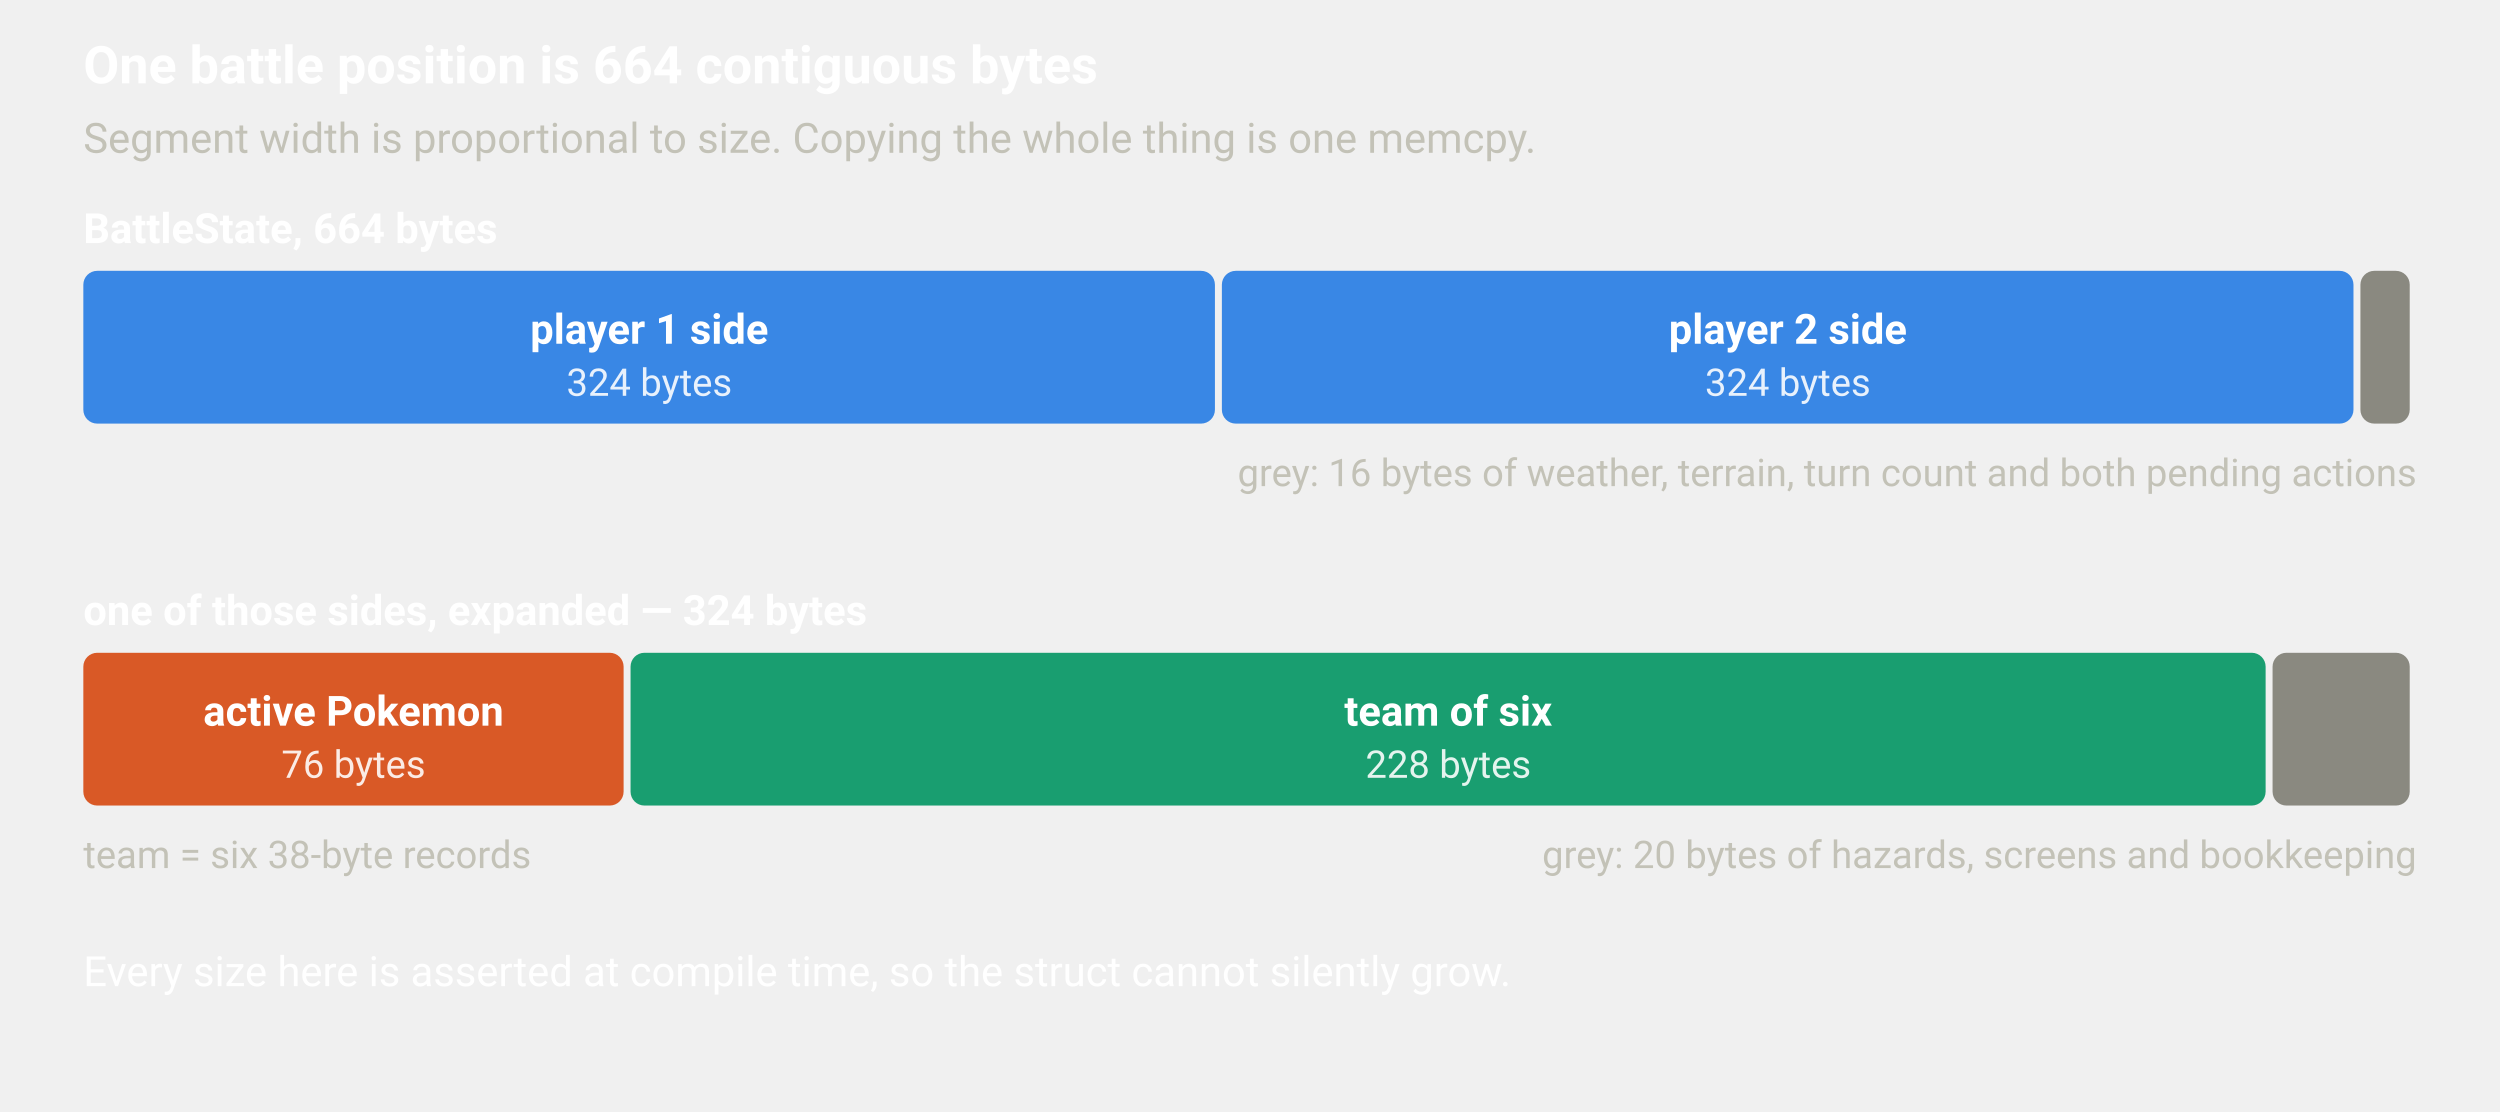
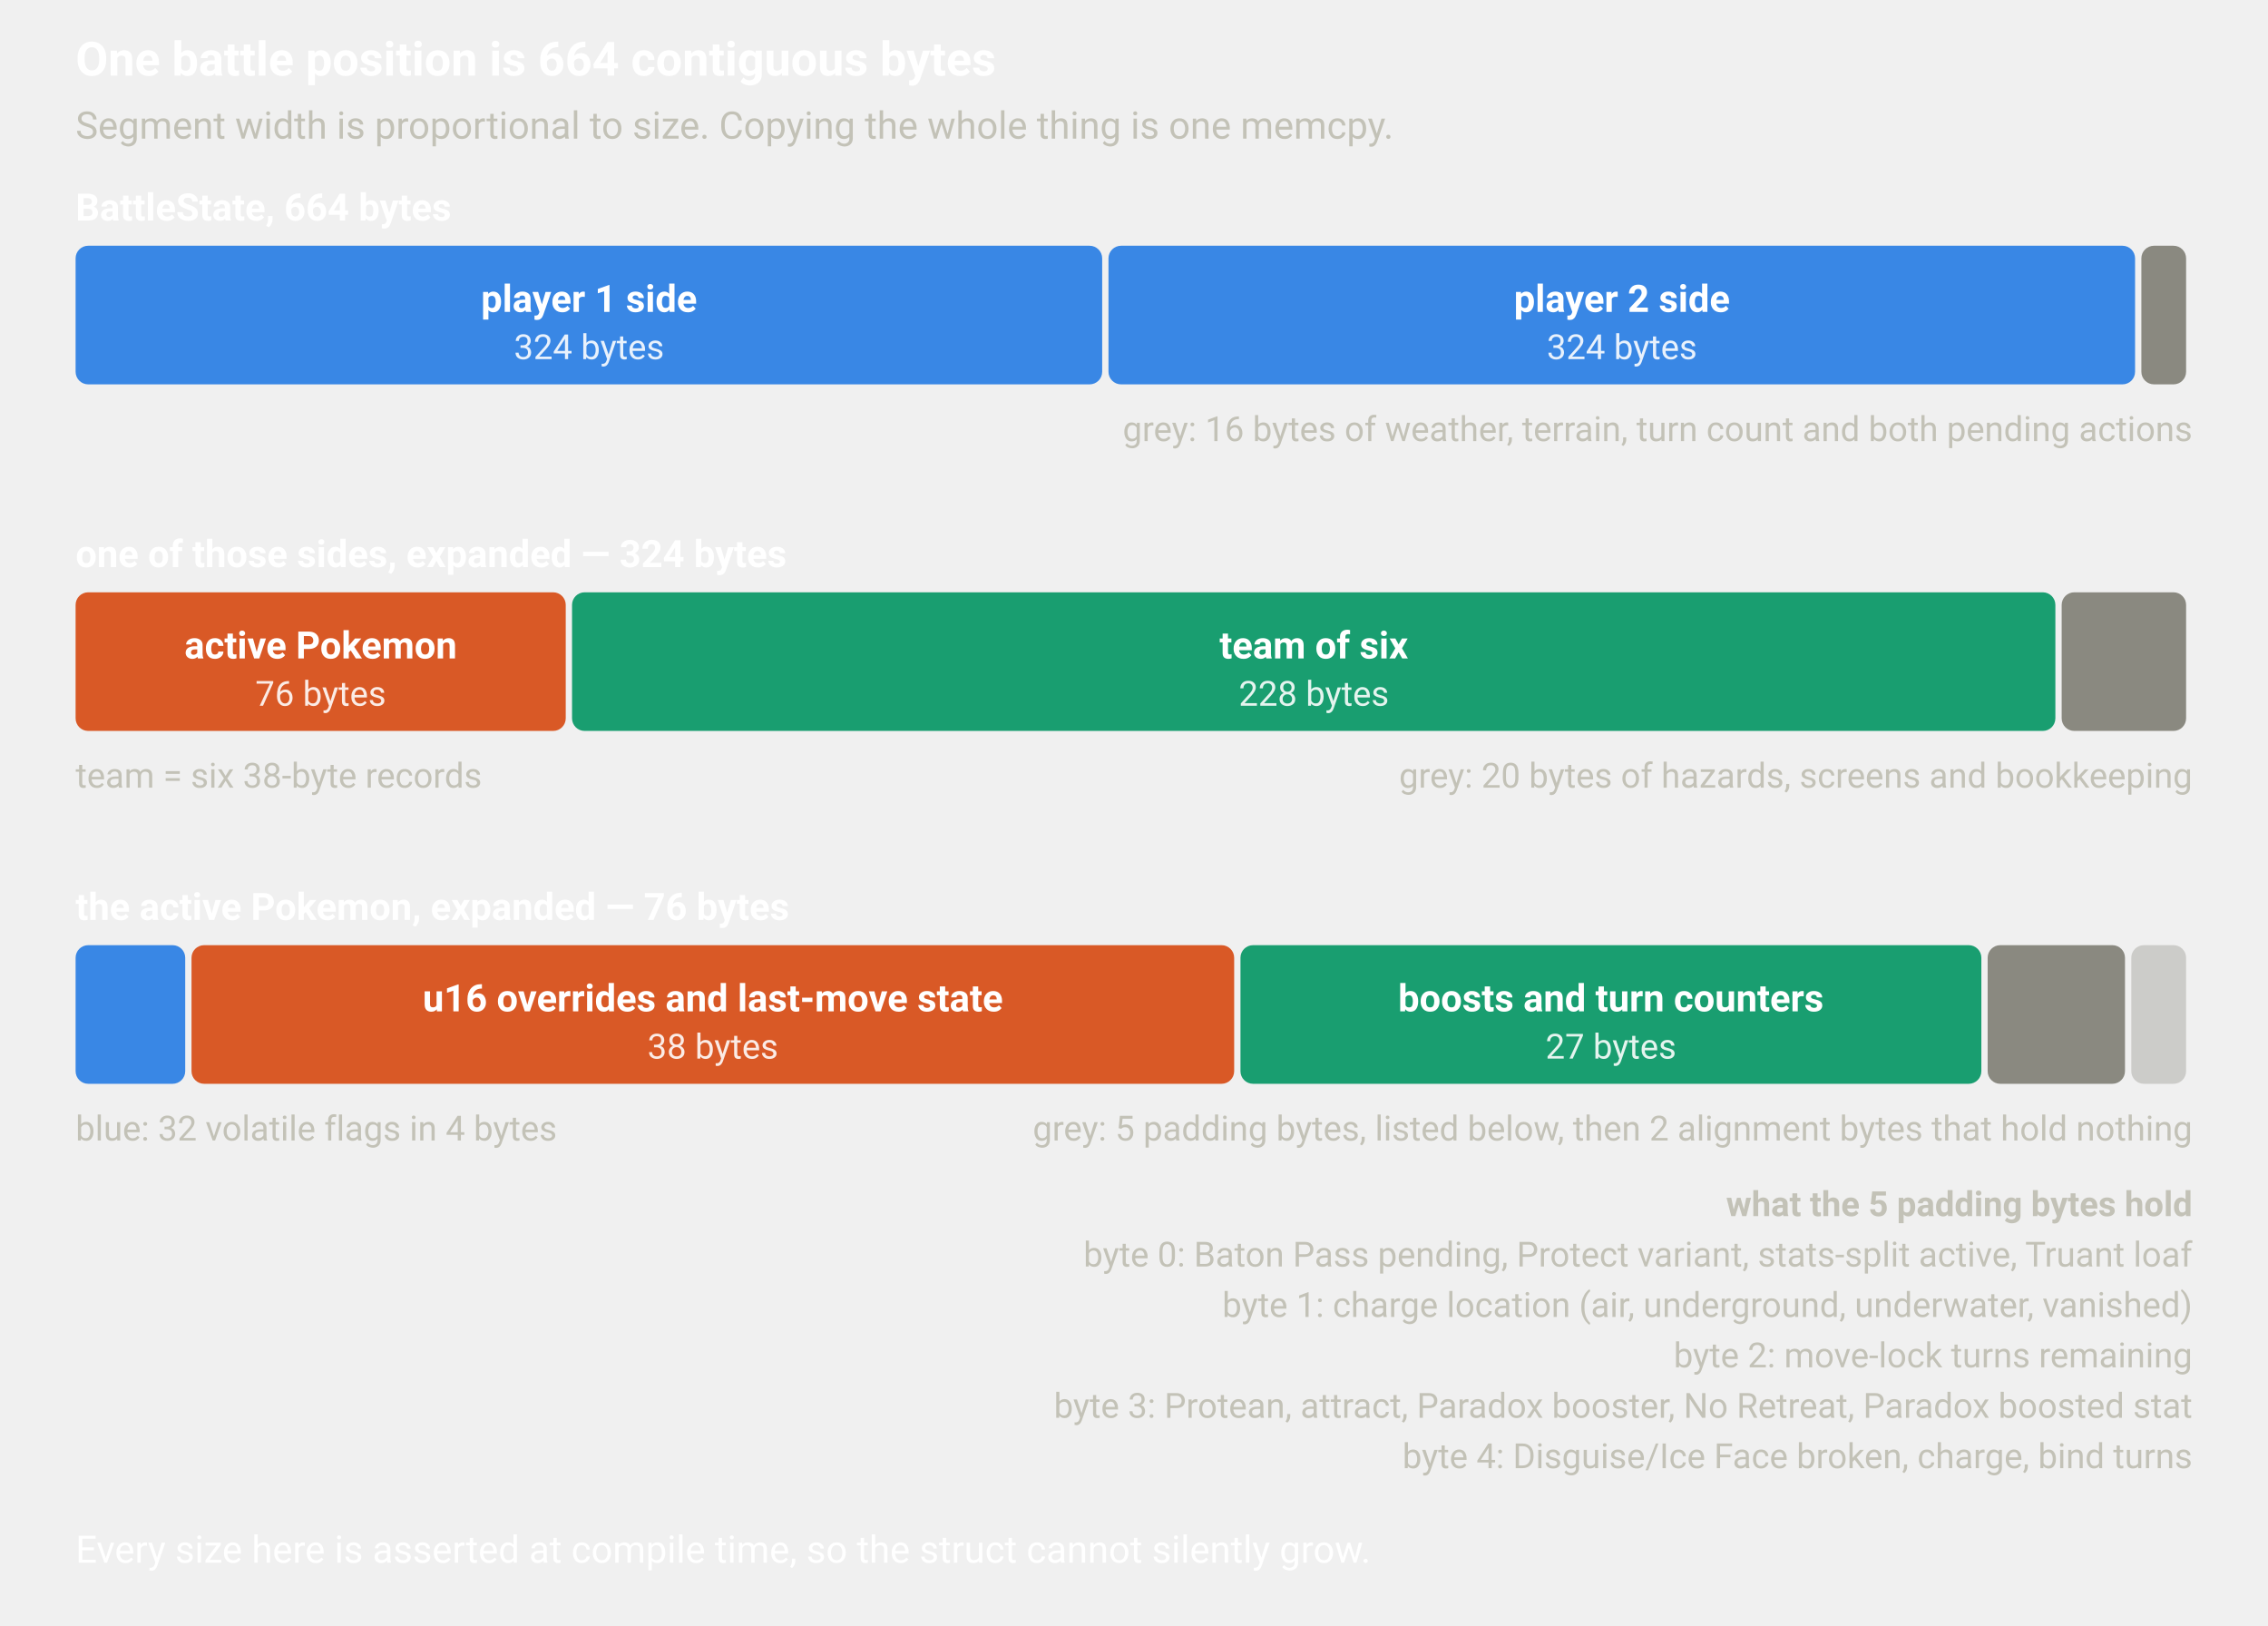
- <svg xmlns="http://www.w3.org/2000/svg" viewBox="0 0 720 320" width="720" height="320" font-family="ui-sans-serif, -apple-system, 'Segoe UI', Roboto, Helvetica, Arial, sans-serif" role="img" aria-label="BattleState is 664 bytes: two 324-byte sides plus 16 bytes of field and bookkeeping. One side is a 76-byte active Pokemon, a 228-byte team of six, and 20 bytes of side conditions.">
+ <svg xmlns="http://www.w3.org/2000/svg" viewBox="0 0 720 516" width="720" height="516" font-family="ui-sans-serif, -apple-system, 'Segoe UI', Roboto, Helvetica, Arial, sans-serif" role="img" aria-label="BattleState is 664 bytes: two 324-byte sides plus 16 bytes of field and bookkeeping. One side is a 76-byte active Pokemon, a 228-byte team of six, and 20 bytes of side conditions. The active Pokemon is 4 bytes of volatile flags, 38 bytes of u16 overrides and last-move state, 27 bytes of boosts and turn counters, 5 padding bytes that carry state, and 2 alignment bytes.">
  <text x="24" y="24" font-size="15" font-weight="600" fill="#ffffff">One battle position is 664 contiguous bytes</text>
  <text x="24" y="44" font-size="12" fill="#c3c2b7">Segment width is proportional to size. Copying the whole thing is one memcpy.</text>
  <text x="24" y="70" font-size="12" font-weight="600" fill="#ffffff">BattleState, 664 bytes</text>
  <rect x="24.0" y="78" width="325.9" height="44" rx="4" fill="#3987e5" />
  <text x="187.0" y="99" font-size="12" font-weight="600" text-anchor="middle" fill="#ffffff">player 1 side</text>
  <text x="187.0" y="114" font-size="11" text-anchor="middle" fill="#ffffff" opacity="0.88">324 bytes</text>
  <rect x="351.9" y="78" width="325.9" height="44" rx="4" fill="#3987e5" />
  <text x="514.9" y="99" font-size="12" font-weight="600" text-anchor="middle" fill="#ffffff">player 2 side</text>
  <text x="514.9" y="114" font-size="11" text-anchor="middle" fill="#ffffff" opacity="0.88">324 bytes</text>
  <rect x="679.8" y="78" width="14.2" height="44" rx="4" fill="#8a8980" />
  <text x="696" y="140" font-size="11" text-anchor="end" fill="#c3c2b7">grey: 16 bytes of weather, terrain, turn count and both pending actions</text>
  <text x="24" y="180" font-size="12" font-weight="600" fill="#ffffff">one of those sides, expanded — 324 bytes</text>
  <rect x="24.0" y="188" width="155.6" height="44" rx="4" fill="#d95926" />
  <text x="101.8" y="209" font-size="12" font-weight="600" text-anchor="middle" fill="#ffffff">active Pokemon</text>
  <text x="101.8" y="224" font-size="11" text-anchor="middle" fill="#ffffff" opacity="0.88">76 bytes</text>
  <rect x="181.6" y="188" width="470.9" height="44" rx="4" fill="#199e70" />
  <text x="417.1" y="209" font-size="12" font-weight="600" text-anchor="middle" fill="#ffffff">team of six</text>
  <text x="417.1" y="224" font-size="11" text-anchor="middle" fill="#ffffff" opacity="0.88">228 bytes</text>
  <rect x="654.5" y="188" width="39.5" height="44" rx="4" fill="#8a8980" />
  <text x="696" y="250" font-size="11" text-anchor="end" fill="#c3c2b7">grey: 20 bytes of hazards, screens and bookkeeping</text>
  <text x="24" y="250" font-size="11" fill="#c3c2b7">team = six 38-byte records</text>
-   <text x="24" y="284" font-size="12" fill="#ffffff">Every size here is asserted at compile time, so the struct cannot silently grow.</text>
+   <text x="24" y="292" font-size="12" font-weight="600" fill="#ffffff">the active Pokemon, expanded — 76 bytes</text>
+   <rect x="24.0" y="300" width="34.8" height="44" rx="4" fill="#3987e5" />
+   <rect x="60.8" y="300" width="331.0" height="44" rx="4" fill="#d95926" />
+   <text x="226.3" y="321" font-size="12" font-weight="600" text-anchor="middle" fill="#ffffff">u16 overrides and last-move state</text>
+   <text x="226.3" y="336" font-size="11" text-anchor="middle" fill="#ffffff" opacity="0.88">38 bytes</text>
+   <rect x="393.8" y="300" width="235.2" height="44" rx="4" fill="#199e70" />
+   <text x="511.4" y="321" font-size="12" font-weight="600" text-anchor="middle" fill="#ffffff">boosts and turn counters</text>
+   <text x="511.4" y="336" font-size="11" text-anchor="middle" fill="#ffffff" opacity="0.88">27 bytes</text>
+   <rect x="631.0" y="300" width="43.6" height="44" rx="4" fill="#8a8980" />
+   <rect x="676.6" y="300" width="17.4" height="44" rx="4" fill="#8a8980" opacity="0.35" />
+   <text x="24" y="362" font-size="11" fill="#c3c2b7">blue: 32 volatile flags in 4 bytes</text>
+   <text x="696" y="362" font-size="11" text-anchor="end" fill="#c3c2b7">grey: 5 padding bytes, listed below, then 2 alignment bytes that hold nothing</text>
+   <text x="696" y="386" font-size="11" font-weight="600" text-anchor="end" fill="#c3c2b7">what the 5 padding bytes hold</text>
+   <text x="696" y="402" font-size="11" text-anchor="end" fill="#c3c2b7">byte 0: Baton Pass pending, Protect variant, stats-split active, Truant loaf</text>
+   <text x="696" y="418" font-size="11" text-anchor="end" fill="#c3c2b7">byte 1: charge location (air, underground, underwater, vanished)</text>
+   <text x="696" y="434" font-size="11" text-anchor="end" fill="#c3c2b7">byte 2: move-lock turns remaining</text>
+   <text x="696" y="450" font-size="11" text-anchor="end" fill="#c3c2b7">byte 3: Protean, attract, Paradox booster, No Retreat, Paradox boosted stat</text>
+   <text x="696" y="466" font-size="11" text-anchor="end" fill="#c3c2b7">byte 4: Disguise/Ice Face broken, charge, bind turns</text>
+   <text x="24" y="496" font-size="12" fill="#ffffff">Every size here is asserted at compile time, so the struct cannot silently grow.</text>
</svg>
